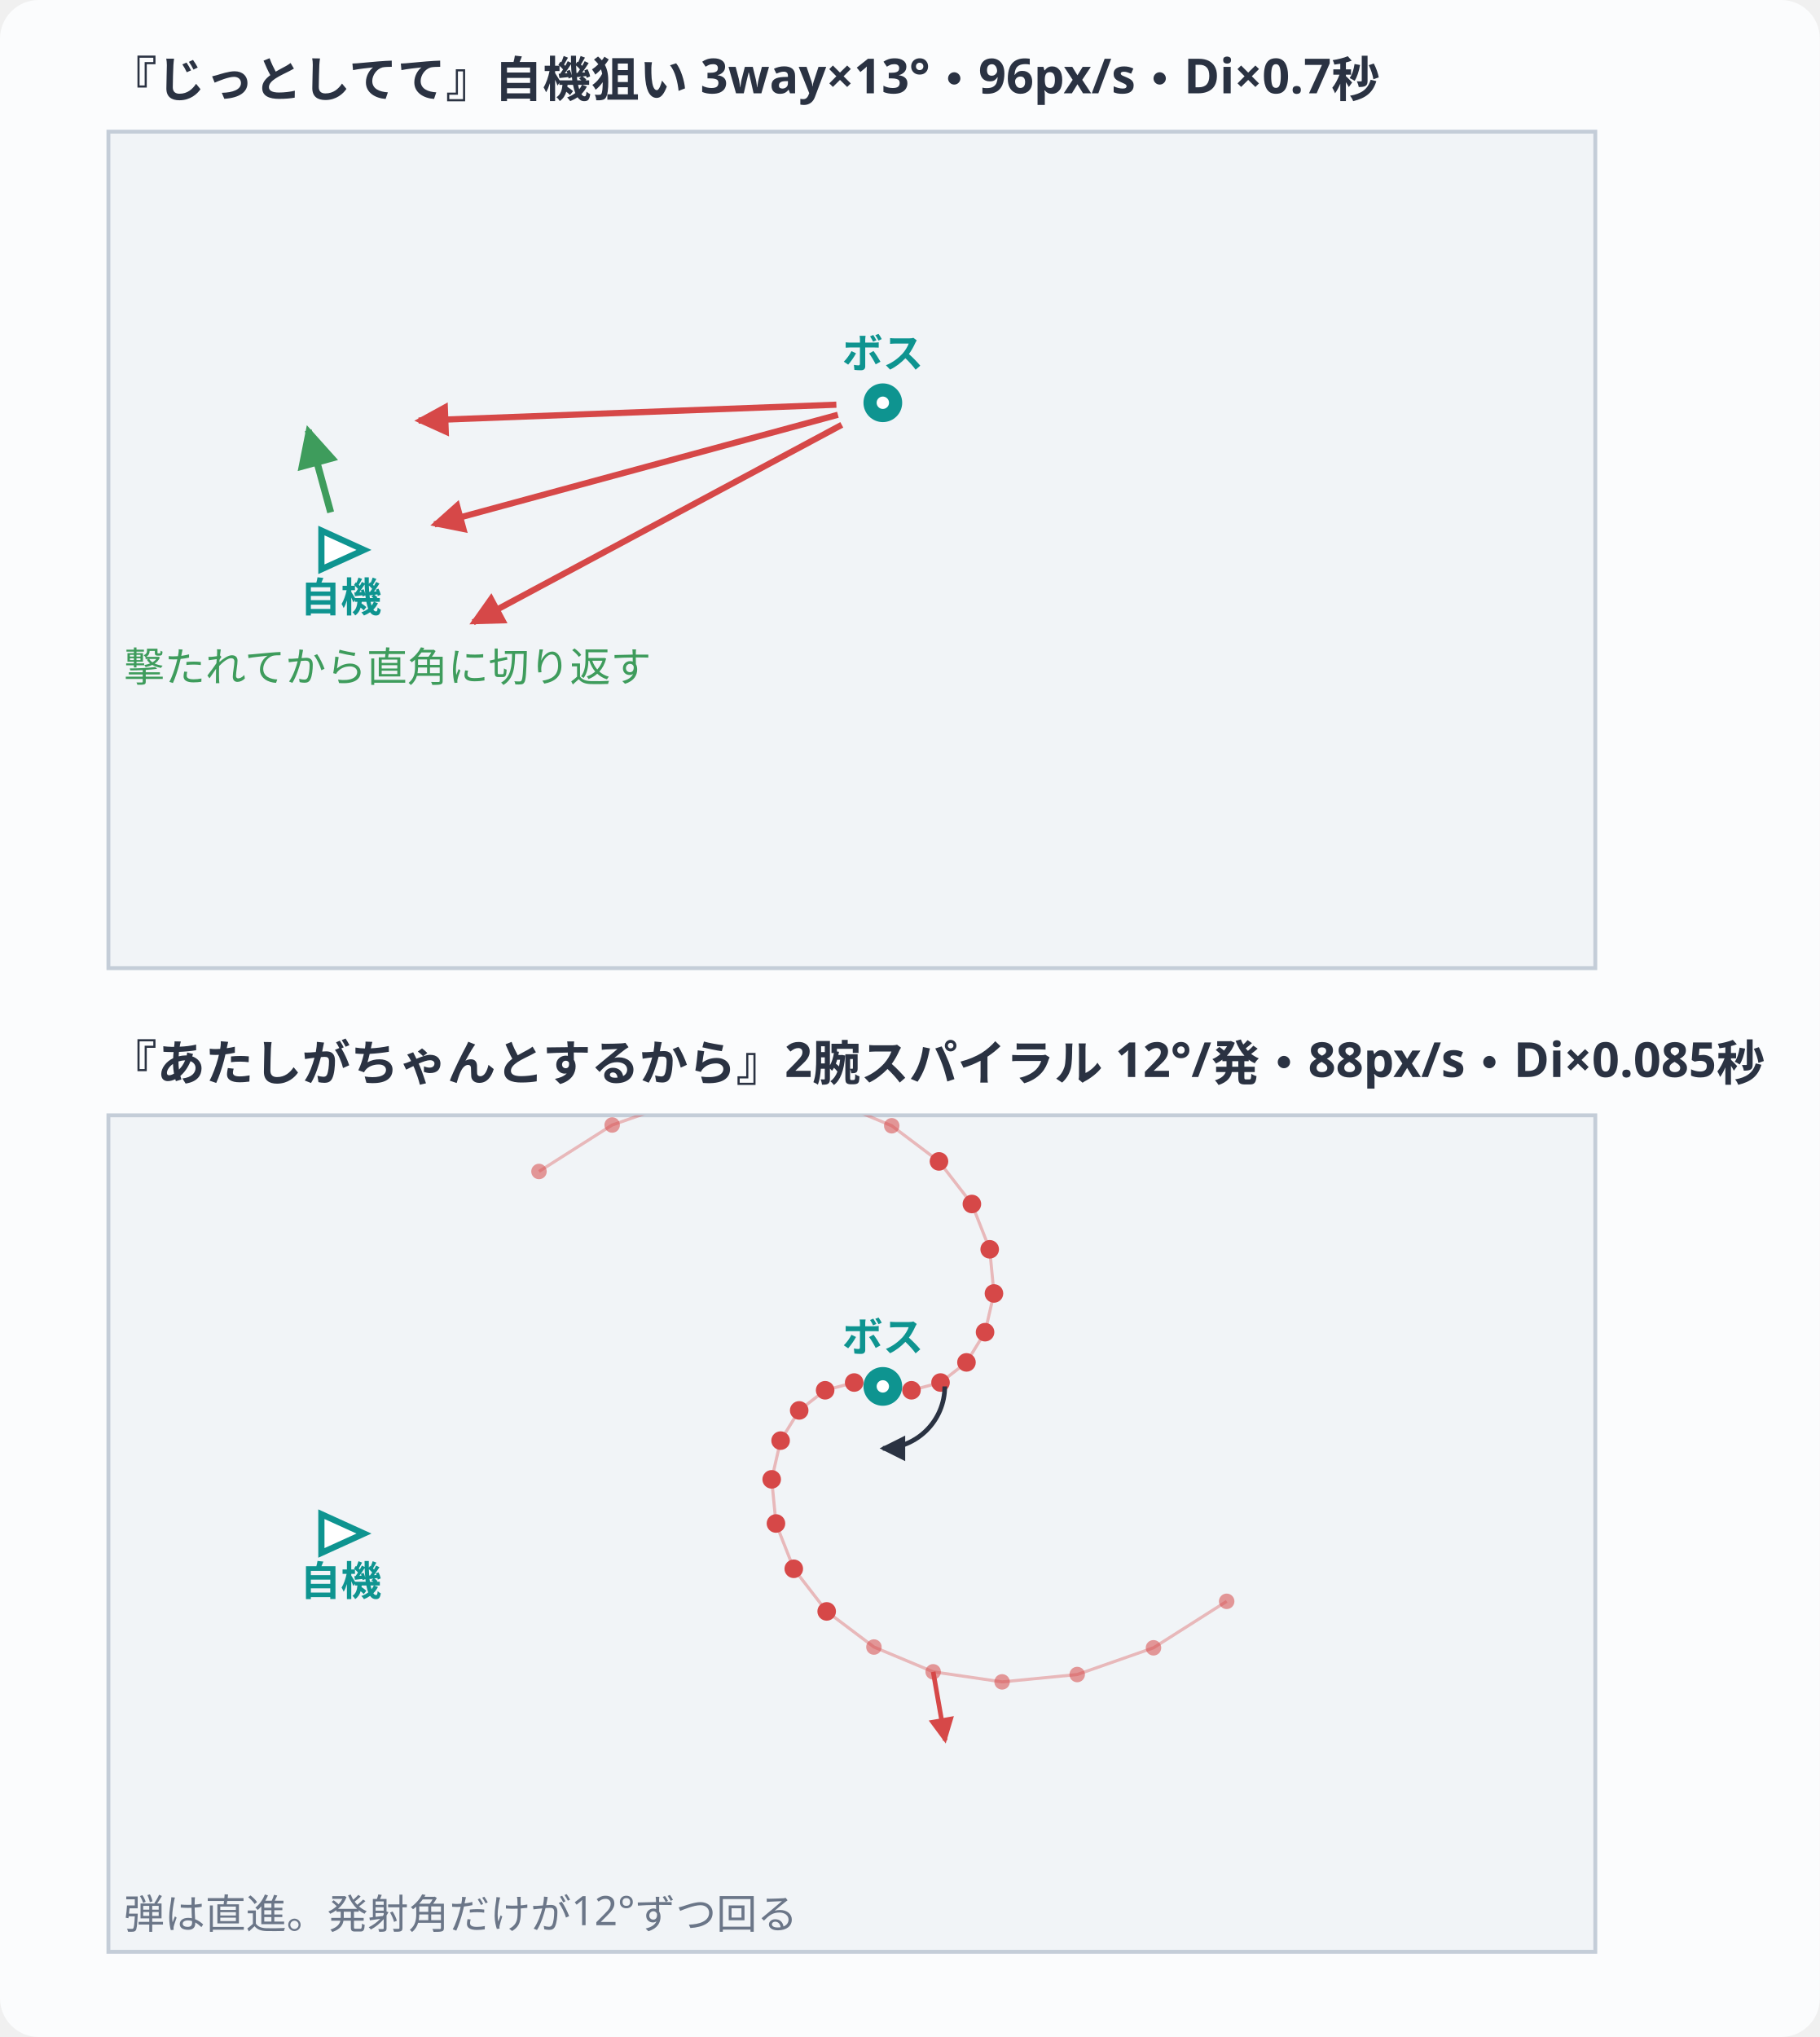
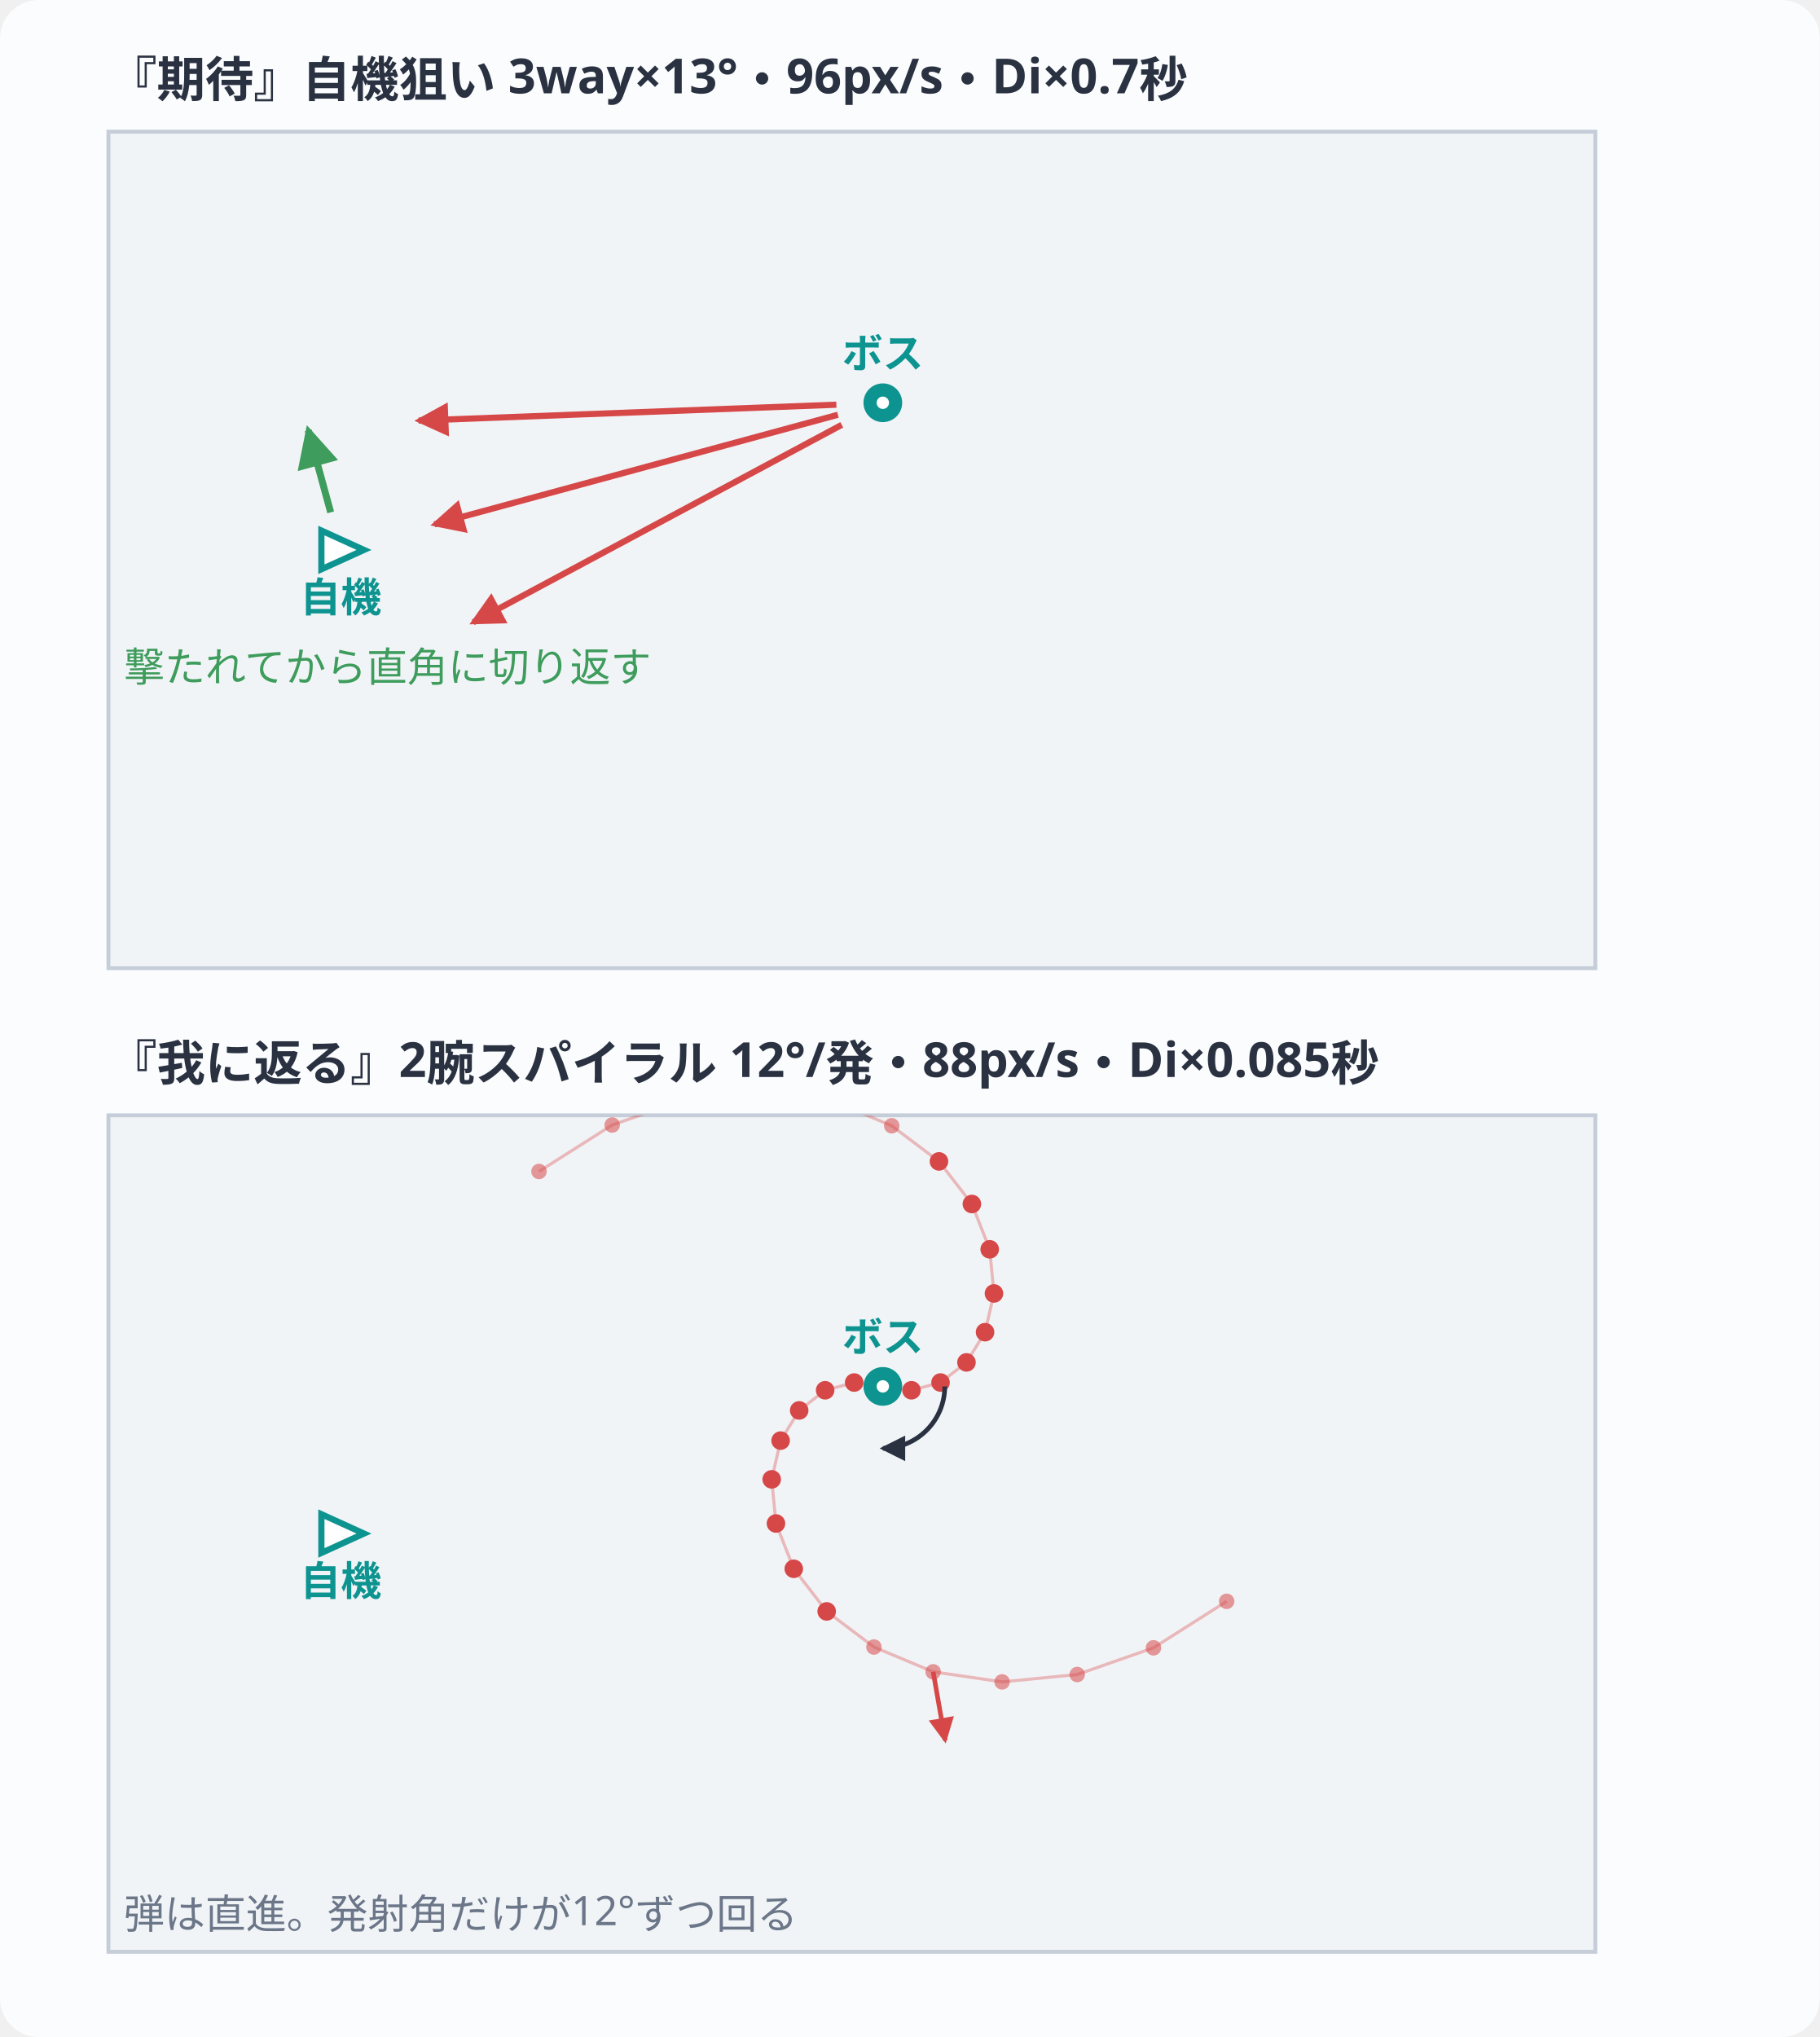
<svg xmlns="http://www.w3.org/2000/svg" viewBox="0 0 470 526" font-family="'Hiragino Sans','Noto Sans JP','Yu Gothic UI',Meiryo,sans-serif">
  <defs>
    <marker id="mI" viewBox="0 0 8 8" refX="7" refY="4" markerWidth="5.5" markerHeight="5.5" orient="auto">
      <path d="M0,0L8,4L0,8z" fill="#2A3242" />
    </marker>
    <marker id="mT" viewBox="0 0 8 8" refX="7" refY="4" markerWidth="5.5" markerHeight="5.5" orient="auto">
      <path d="M0,0L8,4L0,8z" fill="#0E9490" />
    </marker>
    <marker id="mR" viewBox="0 0 8 8" refX="7" refY="4" markerWidth="5.5" markerHeight="5.5" orient="auto">
      <path d="M0,0L8,4L0,8z" fill="#D64848" />
    </marker>
    <marker id="mG" viewBox="0 0 8 8" refX="7" refY="4" markerWidth="6" markerHeight="6" orient="auto">
      <path d="M0,0L8,4L0,8z" fill="#3E9C5C" />
    </marker>
  </defs>
  <rect x="0" y="0" width="470" height="526" rx="10" fill="#FBFCFD" />
-   <text x="28" y="25" font-size="12.5" font-weight="700" fill="#2A3242">『じっとしてて』自機狙い 3way×13°・96px/s・Di×0.7秒</text>
+   <text x="28" y="25" font-size="12.5" font-weight="700" fill="#2A3242">『期待』自機狙い 3way×13°・96px/s・Di×0.7秒</text>
  <clipPath id="c12">
    <rect x="28" y="34" width="384" height="216" />
  </clipPath>
  <rect x="28" y="34" width="384" height="216" fill="#F1F4F7" stroke="#C4CDD8" />
  <g clip-path="url(#c12)">
    <line x1="217.4" y1="109.7" x2="122.2" y2="160.7" stroke="#D64848" stroke-width="1.6" opacity="1" marker-end="url(#mR)" />
    <line x1="216.4" y1="107.1" x2="112.2" y2="135.4" stroke="#D64848" stroke-width="1.6" opacity="1" marker-end="url(#mR)" />
    <line x1="216" y1="104.5" x2="108.1" y2="108.6" stroke="#D64848" stroke-width="1.6" opacity="1" marker-end="url(#mR)" />
    <line x1="85.4" y1="132.3" x2="79.6" y2="111.1" stroke="#3E9C5C" stroke-width="1.8" opacity="1" marker-end="url(#mG)" />
    <text x="32" y="176" font-size="10.5" fill="#3E9C5C" text-anchor="start">撃たれてから直角に切り返す</text>
  </g>
  <circle cx="228" cy="104" r="5" fill="#0E9490" />
  <circle cx="228" cy="104" r="1.6" fill="#fff" />
  <text x="228" y="95" font-size="10.5" fill="#0E9490" font-weight="700" text-anchor="middle">ボス</text>
  <path d="M94,142 L83,137 L83,147 z" fill="#fff" stroke="#0E9490" stroke-width="1.6" />
  <text x="88" y="158" font-size="10.5" fill="#0E9490" font-weight="700" text-anchor="middle">自機</text>
-   <text x="28" y="279" font-size="12.5" font-weight="700" fill="#2A3242">『あたしがちゃんとするから』2腕スパイラル 12°/発・88px/s・Di×0.085秒</text>
+   <text x="28" y="279" font-size="12.5" font-weight="700" fill="#2A3242">『我に返る』2腕スパイラル 12°/発・88px/s・Di×0.085秒</text>
  <clipPath id="c13">
    <rect x="28" y="288" width="384" height="216" />
  </clipPath>
  <rect x="28" y="288" width="384" height="216" fill="#F1F4F7" stroke="#C4CDD8" />
  <g clip-path="url(#c13)">
    <polyline points="235.4,359 242.9,357 249.6,351.8 254.4,344 256.7,334 255.6,322.6 251,310.9 242.5,299.9 230.3,290.7 215,284.3 197.2,281.7 177.8,283.6 158.1,290.5 139.2,302.5" fill="none" stroke="#D64848" stroke-width="0.8" opacity="0.35" />
    <circle cx="235.4" cy="359" r="2.4" fill="#D64848" opacity="1" />
    <circle cx="242.9" cy="357" r="2.4" fill="#D64848" opacity="1" />
    <circle cx="249.6" cy="351.8" r="2.4" fill="#D64848" opacity="1" />
    <circle cx="254.4" cy="344" r="2.4" fill="#D64848" opacity="1" />
    <circle cx="256.7" cy="334" r="2.4" fill="#D64848" opacity="1" />
    <circle cx="255.6" cy="322.6" r="2.4" fill="#D64848" opacity="1" />
    <circle cx="251" cy="310.9" r="2.4" fill="#D64848" opacity="1" />
    <circle cx="242.5" cy="299.9" r="2.4" fill="#D64848" opacity="1" />
    <circle cx="230.3" cy="290.7" r="2" fill="#D64848" opacity="0.55" />
    <circle cx="215" cy="284.3" r="2" fill="#D64848" opacity="0.55" />
    <circle cx="197.2" cy="281.7" r="2" fill="#D64848" opacity="0.55" />
    <circle cx="177.8" cy="283.6" r="2" fill="#D64848" opacity="0.55" />
    <circle cx="158.1" cy="290.5" r="2" fill="#D64848" opacity="0.55" />
    <circle cx="139.2" cy="302.5" r="2" fill="#D64848" opacity="0.55" />
    <line x1="215" y1="284.3" x2="211.9" y2="266.6" stroke="#D64848" stroke-width="1.2" opacity="1" marker-end="url(#mR)" />
    <polyline points="220.6,357 213.1,359 206.4,364.2 201.6,372 199.3,382 200.4,393.4 205,405.1 213.5,416.1 225.7,425.3 241,431.7 258.8,434.3 278.2,432.4 297.9,425.5 316.8,413.5" fill="none" stroke="#D64848" stroke-width="0.8" opacity="0.35" />
    <circle cx="220.6" cy="357" r="2.4" fill="#D64848" opacity="1" />
    <circle cx="213.1" cy="359" r="2.4" fill="#D64848" opacity="1" />
    <circle cx="206.4" cy="364.2" r="2.4" fill="#D64848" opacity="1" />
    <circle cx="201.6" cy="372" r="2.4" fill="#D64848" opacity="1" />
    <circle cx="199.3" cy="382" r="2.4" fill="#D64848" opacity="1" />
    <circle cx="200.4" cy="393.4" r="2.4" fill="#D64848" opacity="1" />
    <circle cx="205" cy="405.1" r="2.4" fill="#D64848" opacity="1" />
    <circle cx="213.5" cy="416.1" r="2.4" fill="#D64848" opacity="1" />
    <circle cx="225.7" cy="425.3" r="2" fill="#D64848" opacity="0.55" />
    <circle cx="241" cy="431.7" r="2" fill="#D64848" opacity="0.55" />
    <circle cx="258.8" cy="434.3" r="2" fill="#D64848" opacity="0.55" />
    <circle cx="278.2" cy="432.4" r="2" fill="#D64848" opacity="0.55" />
    <circle cx="297.9" cy="425.5" r="2" fill="#D64848" opacity="0.55" />
    <circle cx="316.8" cy="413.5" r="2" fill="#D64848" opacity="0.55" />
    <line x1="241" y1="431.7" x2="244.1" y2="449.4" stroke="#D64848" stroke-width="1.2" opacity="1" marker-end="url(#mR)" />
    <path d="M 244 358 A 16 16 0 0 1 228 374" fill="none" stroke="#2A3242" stroke-width="1.2" marker-end="url(#mI)" />
    <text x="32" y="498" font-size="10.5" fill="#6B7688" text-anchor="start">弾は直進。発射角だけが12°ずつ回る</text>
  </g>
  <circle cx="228" cy="358" r="5" fill="#0E9490" />
  <circle cx="228" cy="358" r="1.6" fill="#fff" />
  <text x="228" y="349" font-size="10.5" fill="#0E9490" font-weight="700" text-anchor="middle">ボス</text>
  <path d="M94,396 L83,391 L83,401 z" fill="#fff" stroke="#0E9490" stroke-width="1.6" />
  <text x="88" y="412" font-size="10.5" fill="#0E9490" font-weight="700" text-anchor="middle">自機</text>
</svg>
